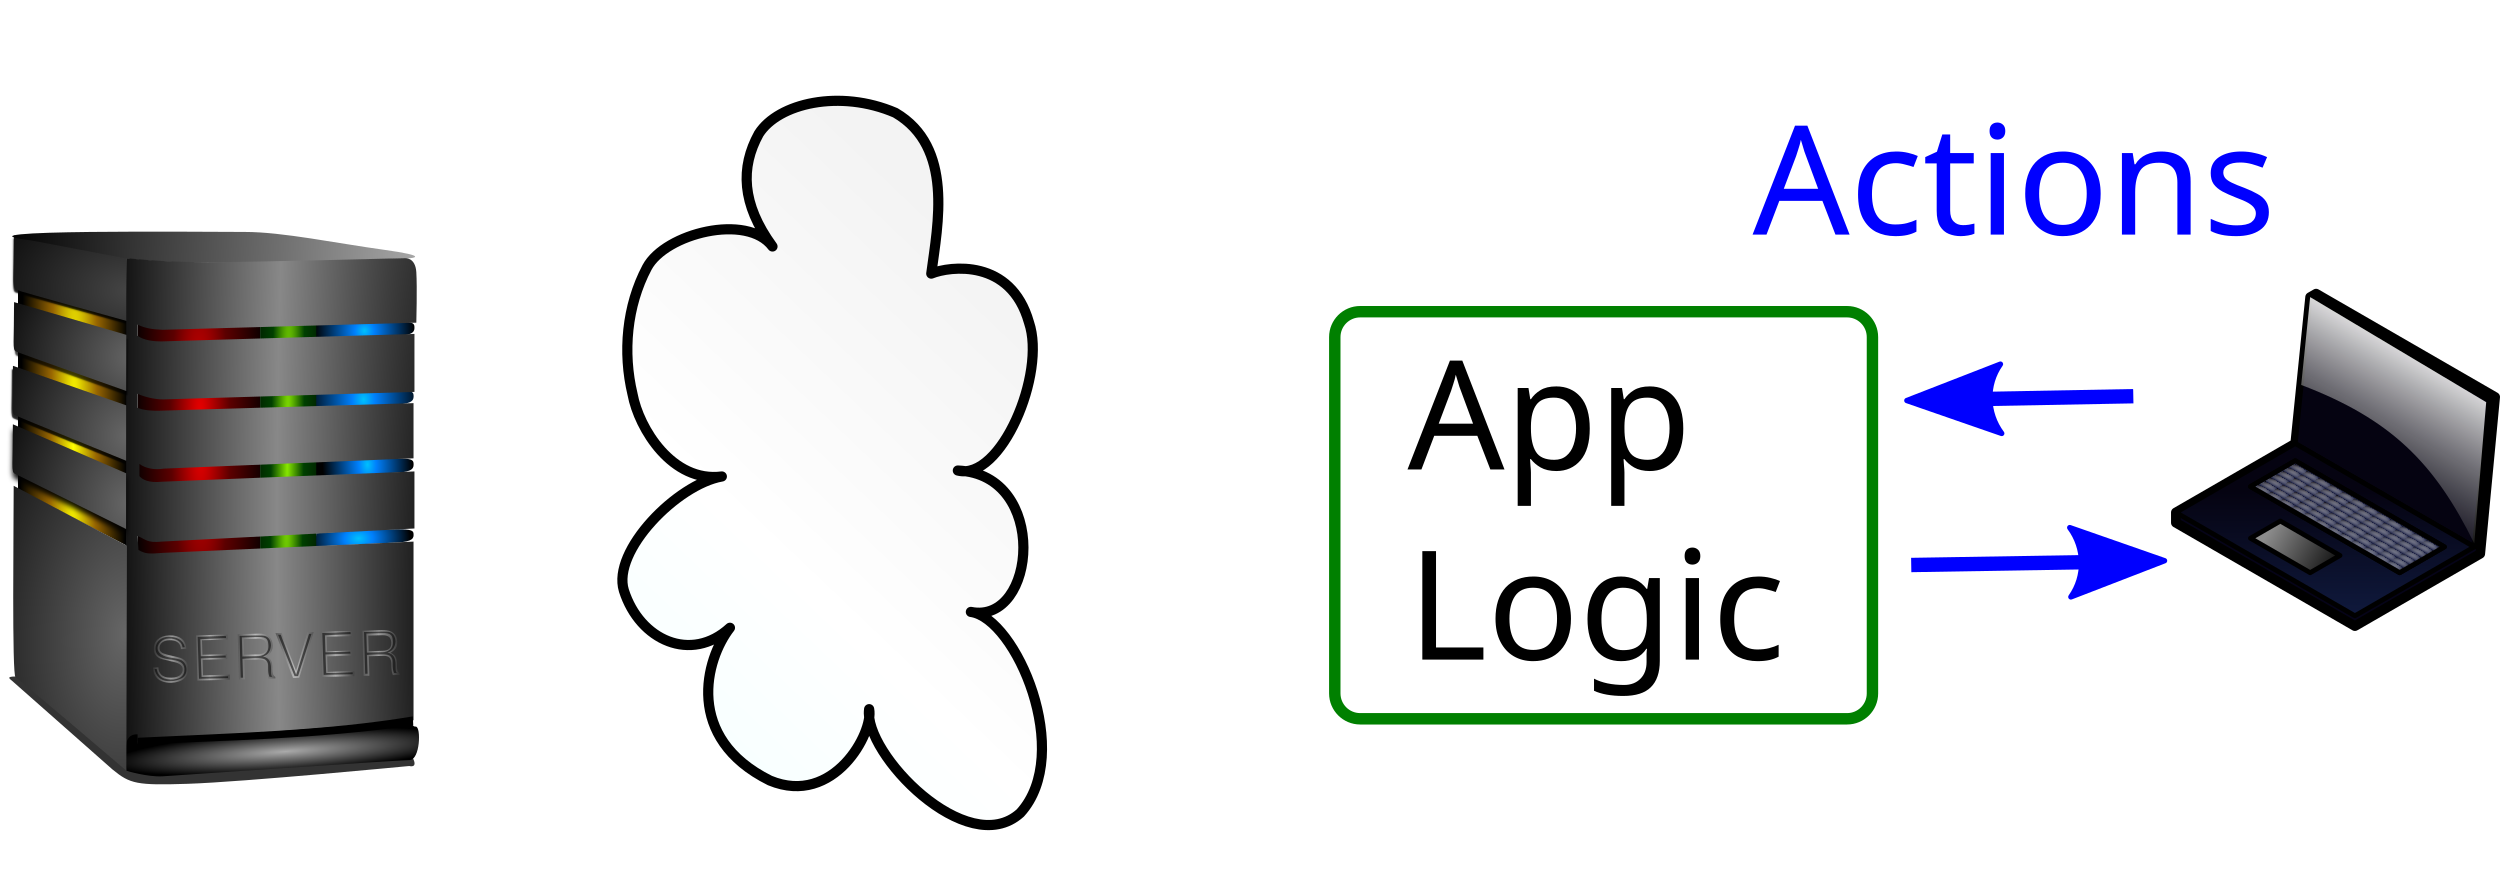
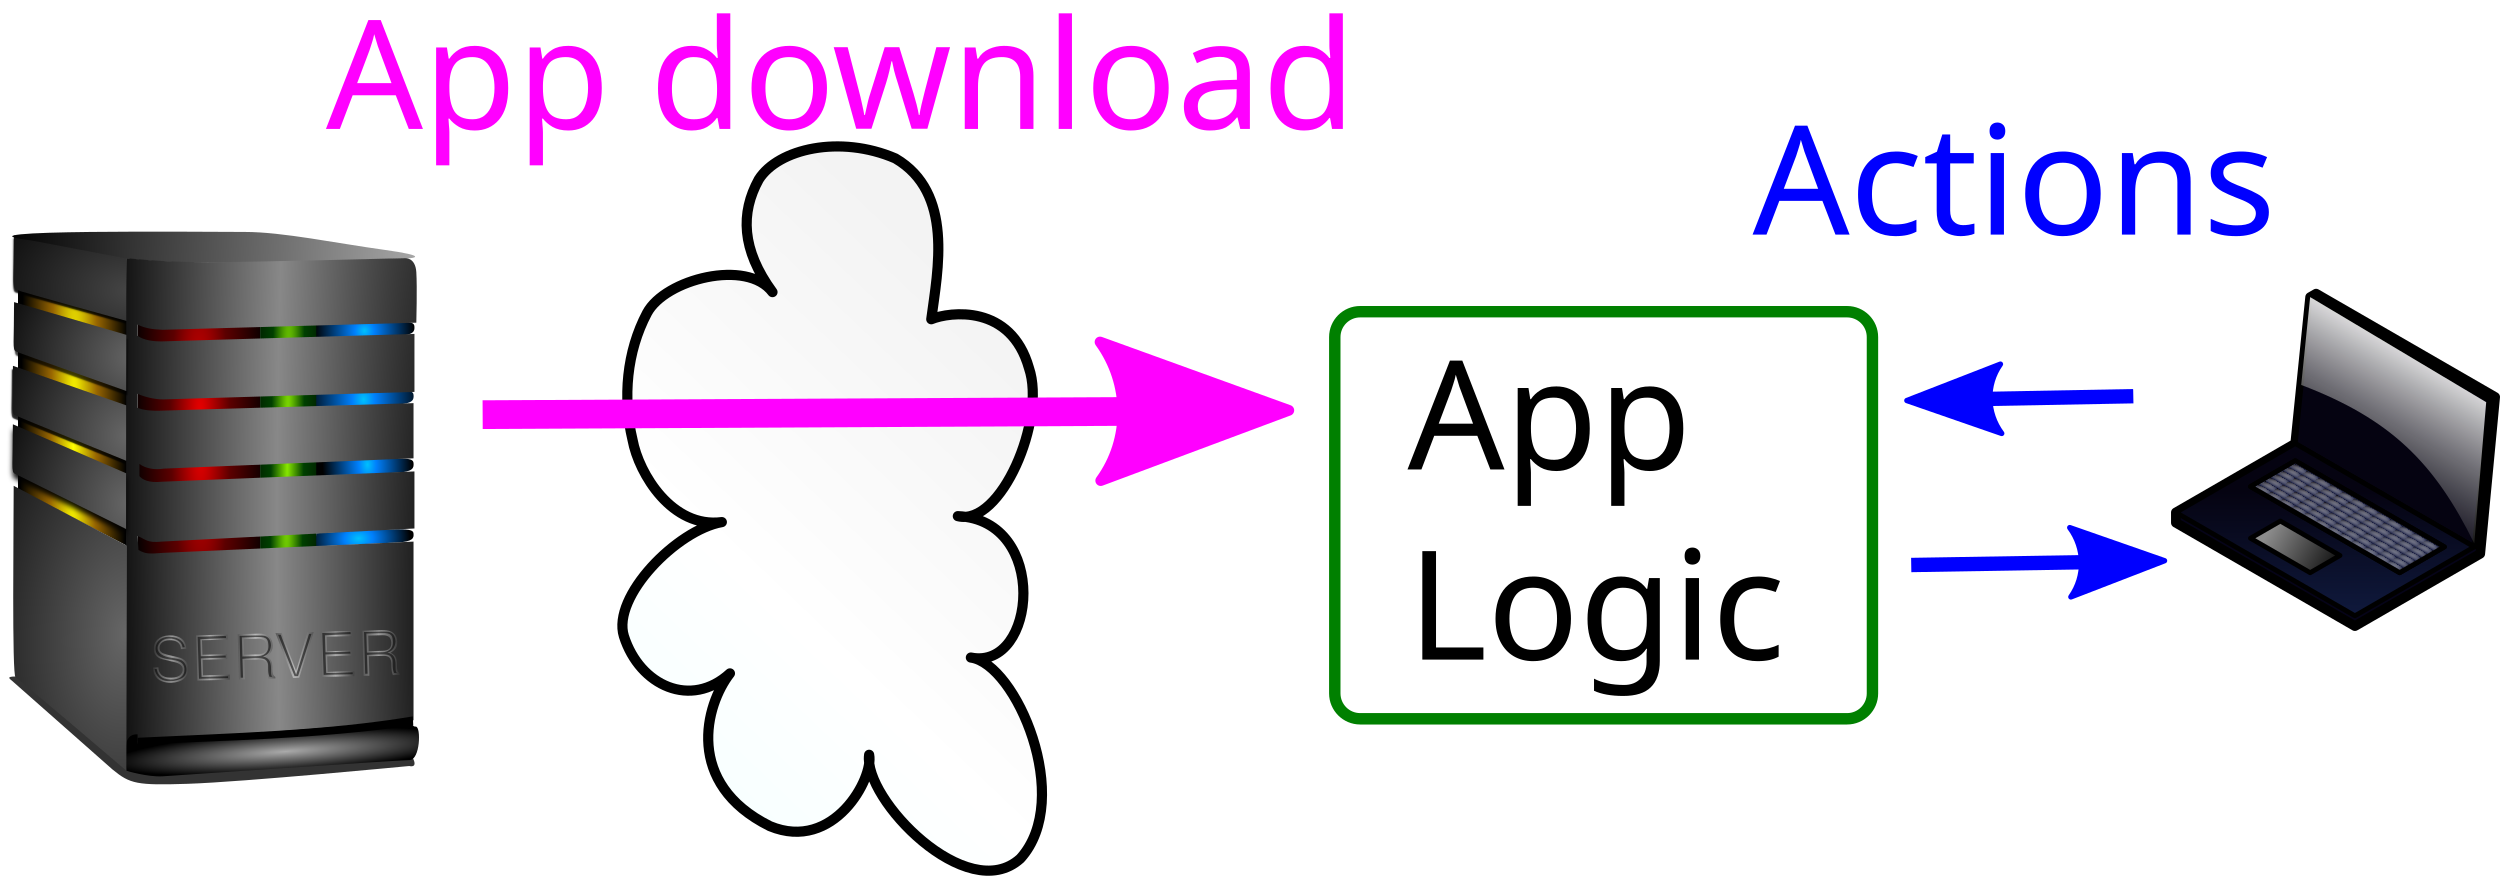
<svg xmlns="http://www.w3.org/2000/svg" xmlns:xlink="http://www.w3.org/1999/xlink" width="173.983mm" height="61.433mm" viewBox="0 0 173.983 61.433" version="1.1" id="svg8">
  <defs id="defs2">
    <marker orient="auto" refY="0" refX="0" id="Arrow2Mend" style="overflow:visible">
      <path id="path1165" style="fill:#0000ff;fill-opacity:1;fill-rule:evenodd;stroke:#0000ff;stroke-width:0.625;stroke-linejoin:round;stroke-opacity:1" d="M 8.719,4.034 -2.207,0.016 8.719,-4.002 c -1.745,2.372 -1.735,5.617 -6e-7,8.035 z" transform="scale(-0.6)" />
    </marker>
-     <linearGradient id="linearGradient854" y2="25.732" gradientUnits="userSpaceOnUse" y1="79.134" gradientTransform="matrix(0,-0.7395382,0.4339278,0,41.82459,78.50583)" x2="-31.204" x1="64.419">
+     <linearGradient id="linearGradient854" y2="25.732" gradientUnits="userSpaceOnUse" y1="79.134" gradientTransform="matrix(0,-0.7395382,0.4339278,0,41.82459,81.68083)" x2="-31.204" x1="64.419">
      <stop id="stop913" style="stop-color:#f3f3f3" offset="0" />
      <stop id="stop855" style="stop-color:#ffffff" offset=".377" />
      <stop id="stop914" style="stop-color:#e6ffff" offset="1" />
    </linearGradient>
    <radialGradient id="radialGradient18549" gradientUnits="userSpaceOnUse" cy="359.04" cx="-141.51" gradientTransform="matrix(0.18271,-17.529,0.96833,0.010096,-589.8,-2081.9)" r="15.346">
      <stop id="stop14248" style="stop-color:#ffff00" offset="0" />
      <stop id="stop14254" style="stop-color:#986601" offset=".434" />
      <stop id="stop14250" style="stop-color:#000000" offset="1" />
    </radialGradient>
    <radialGradient id="radialGradient18546" xlink:href="#linearGradient17308" gradientUnits="userSpaceOnUse" cy="292.56" cx="-147.58" gradientTransform="matrix(1,0,0,1.0316,-38.644,68.261)" r="14.04" />
    <linearGradient id="linearGradient17308">
      <stop id="stop17310" style="stop-color:#00c0fc" offset="0" />
      <stop id="stop17312" style="stop-color:#0080fc" offset=".196" />
      <stop id="stop17314" style="stop-color:#000000" offset="1" />
    </linearGradient>
    <radialGradient id="radialGradient18543" xlink:href="#linearGradient17308" gradientUnits="userSpaceOnUse" cy="311.83" cx="-147.83" gradientTransform="matrix(1.1674,-0.029862,0.040228,1.5726,-26.448,-105.45)" r="14.04" />
    <radialGradient id="radialGradient18540" xlink:href="#linearGradient17308" gradientUnits="userSpaceOnUse" cy="331.56" cx="-125.82" gradientTransform="matrix(-0.89999,0.048949,-0.078972,-1.452,-272.44,895.22)" r="14.04" />
    <radialGradient id="radialGradient18537" gradientUnits="userSpaceOnUse" cy="351.64" cx="-149.23" gradientTransform="matrix(1.0544,-0.043288,0.030509,0.74313,-41.254,160.6)" r="13.806">
      <stop id="stop17298" style="stop-color:#00c0fc" offset="0" />
      <stop id="stop17304" style="stop-color:#0080fc" offset=".277" />
      <stop id="stop17300" style="stop-color:#000000" offset="1" />
    </radialGradient>
    <radialGradient id="radialGradient18534" gradientUnits="userSpaceOnUse" cy="412.35" cx="-189.47" gradientTransform="matrix(1.178,-0.078134,0.0094385,0.1424,10.848,414.69)" r="41.651">
      <stop id="stop17290" style="stop-color:#aaaaaa" offset="0" />
      <stop id="stop17292" style="stop-color:#000000" offset="1" />
    </radialGradient>
    <filter style="color-interpolation-filters:sRGB" id="filter14262">
      <feGaussianBlur id="feGaussianBlur14264" stdDeviation="0.34" />
    </filter>
    <radialGradient id="radialGradient18530" gradientUnits="userSpaceOnUse" cy="324.37" cx="-130.23" gradientTransform="matrix(0.15995,-2.1979,3.1554,0.22963,-1254.4,-1.7423)" r="15.963">
      <stop id="stop13408" style="stop-color:#464646" offset="0" />
      <stop id="stop13410" style="stop-color:#000000" offset="1" />
    </radialGradient>
    <linearGradient id="linearGradient18527" y2="371.94" gradientUnits="userSpaceOnUse" x2="500.93" gradientTransform="matrix(0.68832,0,0,0.68832,-506.69,93.124)" y1="362.3" x1="318.78">
      <stop id="stop13442" stop-color="#4d4d4d" style="stop-color:#000000" offset="0" />
      <stop id="stop13444" stop-color="#b4b4b4" offset="1" />
    </linearGradient>
    <radialGradient id="radialGradient18524" gradientUnits="userSpaceOnUse" cy="368.74" cx="-75.592" gradientTransform="matrix(0.50981,-45.409,1.7358,0.019487,-809.4,-3033.9)" r="7.886">
      <stop id="stop14236" style="stop-color:#88e800" offset="0" />
      <stop id="stop14242" style="stop-color:#004000" offset=".336" />
      <stop id="stop14238" style="stop-color:#000000" offset="1" />
    </radialGradient>
    <radialGradient id="radialGradient18521" gradientUnits="userSpaceOnUse" cy="363.12" cx="-101.24" gradientTransform="matrix(1.1262,-0.0094613,0.0589,7.0108,-139.67,-2148.9)" r="17.211">
      <stop id="stop14216" style="stop-color:#f40000" offset="0" />
      <stop id="stop14244" style="stop-color:#5c0000" offset=".434" />
      <stop id="stop14218" style="stop-color:#000000" offset="1" />
    </radialGradient>
    <radialGradient id="radialGradient18518" gradientUnits="userSpaceOnUse" cy="434.29" cx="-78.293" gradientTransform="matrix(-0.26975,-17.278,2.4341,-0.037973,-1239,-874.72)" r="40.849">
      <stop id="stop13434" style="stop-color:#000000" offset="0" />
      <stop id="stop13436" style="stop-color:#888888" offset=".5" />
      <stop id="stop13438" style="stop-color:#000000" offset="1" />
    </radialGradient>
    <filter style="color-interpolation-filters:sRGB" id="filter14274">
      <feGaussianBlur id="feGaussianBlur14276" stdDeviation="0.344" />
    </filter>
    <radialGradient id="radialGradient18514" xlink:href="#linearGradient13414" gradientUnits="userSpaceOnUse" cy="343.33" cx="-128.03" gradientTransform="matrix(-0.055743,-2.5758,2.7847,-0.060264,-1214,68.43)" r="15.832" />
    <linearGradient id="linearGradient13414">
      <stop id="stop13416" style="stop-color:#666666" offset="0" />
      <stop id="stop13430" style="stop-color:#333333" offset=".5" />
      <stop id="stop13418" style="stop-color:#000000" offset="1" />
    </linearGradient>
    <filter style="color-interpolation-filters:sRGB" id="filter14286">
      <feGaussianBlur id="feGaussianBlur14288" stdDeviation="0.297" />
    </filter>
    <radialGradient id="radialGradient18510" xlink:href="#linearGradient13414" gradientUnits="userSpaceOnUse" cy="362.38" cx="-127.8" gradientTransform="matrix(0.047757,-3.1357,2.752,0.041914,-1244,-16.34)" r="15.97" />
    <filter style="color-interpolation-filters:sRGB" id="filter14314">
      <feGaussianBlur id="feGaussianBlur14316" stdDeviation="0.683" />
    </filter>
    <radialGradient id="radialGradient18506" xlink:href="#linearGradient13414" gradientUnits="userSpaceOnUse" cy="382.7" cx="-137.59" gradientTransform="matrix(0.0058138,-3.4649,2.7133,0.0045528,-1290.2,-59.893)" r="15.97" />
    <radialGradient id="radialGradient18503" xlink:href="#linearGradient13414" gradientUnits="userSpaceOnUse" cy="419.86" cx="-131.75" gradientTransform="matrix(0.36637,-6.3693,3.5179,0.20236,-1682.1,-469.14)" r="15.965" />
    <linearGradient id="linearGradient18499" y2="387.13" xlink:href="#linearGradient17870" gradientUnits="userSpaceOnUse" x2="-207.22" gradientTransform="translate(-38.644,77.517)" y1="387.28" x1="-196.58" />
    <linearGradient id="linearGradient17870">
      <stop id="stop17872" style="stop-color:#333333" offset="0" />
      <stop id="stop17878" style="stop-color:#eeeeee" offset=".5" />
      <stop id="stop17874" style="stop-color:#333333" offset="1" />
    </linearGradient>
    <linearGradient id="linearGradient18496" y2="384.3" xlink:href="#linearGradient17870" gradientUnits="userSpaceOnUse" x2="-185.41" gradientTransform="translate(-38.644,77.517)" y1="384.3" x1="-196.57" />
    <linearGradient id="linearGradient18493" y2="384.01" xlink:href="#linearGradient17870" gradientUnits="userSpaceOnUse" x2="-172.62" gradientTransform="translate(-38.644,77.517)" y1="383.94" x1="-183.88" />
    <linearGradient id="linearGradient18490" y2="380.14" xlink:href="#linearGradient17870" gradientUnits="userSpaceOnUse" x2="-161.48" gradientTransform="translate(-38.644,77.517)" y1="379.99" x1="-172.43" />
    <linearGradient id="linearGradient18487" y2="382.86" xlink:href="#linearGradient17870" gradientUnits="userSpaceOnUse" x2="-150.27" gradientTransform="translate(-38.644,77.517)" y1="382.86" x1="-161.12" />
    <linearGradient id="linearGradient18484" y2="383.03" xlink:href="#linearGradient17870" gradientUnits="userSpaceOnUse" x2="-137.63" gradientTransform="translate(-38.644,77.517)" y1="383.03" x1="-149.58" />
    <linearGradient id="linearGradient3725" y2="1070.1" gradientUnits="userSpaceOnUse" x2="583.03" y1="909.61" x1="583.03">
      <stop id="stop3721" stop-color="#050311" offset="0" />
      <stop id="stop3723" stop-color="#121f48" offset="1" />
    </linearGradient>
    <linearGradient id="linearGradient3733" y2="981.5" gradientUnits="userSpaceOnUse" x2="552.35" y1="946.06" x1="490.98">
      <stop id="stop3283" stop-color="#8c8c8c" offset="0" />
      <stop id="stop3285" stop-color="#1d1d1d" offset="1" />
    </linearGradient>
    <linearGradient id="linearGradient3717" y2="910.63" gradientUnits="userSpaceOnUse" x2="552.35" y1="751.18" x1="644.4">
      <stop id="stop3713" stop-color="#fff" offset="0" />
      <stop id="stop3715" stop-color="#a9a9a7" stop-opacity="0" offset="1" />
    </linearGradient>
    <linearGradient id="linearGradient3741" y2="912.4" xlink:href="#linearGradient3743" spreadMethod="repeat" gradientUnits="userSpaceOnUse" x2="512.46" y1="901.77" x1="506.32" />
    <linearGradient id="linearGradient3743">
      <stop id="stop3745" stop-color="#fff" stop-opacity="0" offset="0" />
      <stop id="stop3747" stop-color="#161b3f" offset="1" />
    </linearGradient>
    <linearGradient id="linearGradient3751" y2="907.09" xlink:href="#linearGradient3743" spreadMethod="repeat" gradientUnits="userSpaceOnUse" x2="509.39" gradientTransform="translate(2e-6,2.4e-5)" y1="901.77" x1="512.46" />
    <marker orient="auto" refY="0" refX="0" id="Arrow2Mend-0" style="overflow:visible">
      <path id="path1165-6" style="fill:#0000ff;fill-opacity:1;fill-rule:evenodd;stroke:#0000ff;stroke-width:0.625;stroke-linejoin:round;stroke-opacity:1" d="M 8.719,4.034 -2.207,0.016 8.719,-4.002 c -1.745,2.372 -1.735,5.617 -6e-7,8.035 z" transform="scale(-0.6)" />
    </marker>
+     <marker orient="auto" refY="0" refX="0" id="Arrow2Mend-0-8" style="overflow:visible">
+       <path id="path1165-6-5" style="fill:#ff00ff;fill-opacity:1;fill-rule:evenodd;stroke:#ff00ff;stroke-width:0.625;stroke-linejoin:round;stroke-opacity:1" d="M 8.719,4.034 -2.207,0.016 8.719,-4.002 c -1.745,2.372 -1.735,5.617 -6e-7,8.035 z" transform="scale(-0.6)" />
+     </marker>
  </defs>
  <g id="layer1" transform="translate(-14.2699,-19.51923)">
-     <path id="path853" style="fill:url(#linearGradient854);fill-rule:evenodd;stroke:#000000;stroke-width:0.708;stroke-linejoin:round" d="m 64.503,52.679 c -3.109,0.547 -7.667,5.171 -6.814,7.941 1.106,3.469 4.683,5.067 7.38,2.588 -1.714,2.193 -3.189,7.666 2.783,10.632 4.45,1.842 7.234,-3.373 6.904,-4.968 -0.424,3.053 6.827,10.573 10.521,7.224 3.754,-4.126 -0.306,-13.576 -3.441,-13.991 4.585,0.92 5.466,-9.58 -0.907,-9.84 2.988,0.75 6.168,-6.743 4.951,-10.305 -1.258,-4.464 -5.505,-3.928 -6.8,-3.399 0.454,-3.434 1.577,-8.81 -2.498,-11.192 -3.851,-1.659 -8.154,-0.673 -9.506,1.464 -1.28,2.328 -1.213,4.873 0.954,7.84 -1.77,-2.355 -7.477,-0.902 -8.731,1.457 -1.424,2.689 -1.702,5.921 -1.009,8.822 0.442,2.391 2.771,6.176 6.215,5.727 z" />
+     <path id="path853" style="fill:url(#linearGradient854);fill-rule:evenodd;stroke:#000000;stroke-width:0.708;stroke-linejoin:round" d="m 64.503,55.854 c -3.109,0.547 -7.667,5.171 -6.814,7.941 1.106,3.469 4.683,5.067 7.38,2.588 -1.714,2.193 -3.189,7.666 2.783,10.632 4.45,1.842 7.234,-3.373 6.904,-4.968 -0.424,3.053 6.827,10.573 10.521,7.224 3.754,-4.126 -0.306,-13.576 -3.441,-13.991 4.585,0.92 5.466,-9.58 -0.907,-9.84 2.988,0.75 6.168,-6.743 4.951,-10.305 -1.258,-4.464 -5.505,-3.928 -6.8,-3.399 0.454,-3.434 1.577,-8.81 -2.498,-11.192 -3.851,-1.659 -8.154,-0.673 -9.506,1.464 -1.28,2.328 -1.213,4.873 0.954,7.84 -1.77,-2.355 -7.477,-0.902 -8.731,1.457 -1.424,2.689 -1.702,5.921 -1.009,8.822 0.442,2.391 2.771,6.176 6.215,5.727 z" />
    <g id="g18552" transform="matrix(0.2477658,0,0,0.2477658,85.77643,-49.14276)">
      <path id="path15769" d="m -284.28,467.14 c -2.64,0.017 -1.638,0.608 -0.927,1.227 l 28.231,24.916 c 4.936,4.049 6.797,4.461 21.072,4.001 15.495,-0.499 62.26,-5.001 62.26,-5.001 0,0 2.5,0.75 1,-2.25 -1.5,-3.001 -111.64,-22.892 -111.64,-22.892 z" style="fill:#333333;fill-rule:evenodd" />
      <path id="path15771" d="m -283.55,358.25 v 56.322 l 30.593,15.843 0.099,-63.247 -30.692,-8.917 z" style="fill:url(#radialGradient18549);fill-rule:evenodd" />
      <path id="path15773" d="m -200.27,368.31 c 0.699,0 15.615,-0.814 23.441,-0.831 3.996,-0.009 4.556,0.402 4.622,1.341 0.085,1.21 0.015,2.423 -4.657,2.659 -3.607,0.183 -9.903,0.53 -22.938,1.196 l -0.468,-4.366 z" style="fill:url(#radialGradient18546);fill-rule:evenodd" />
      <path id="path15775" d="m -200.51,387.58 c 0.699,0 15.615,-0.814 23.441,-0.831 3.996,-0.009 4.556,0.402 4.622,1.341 0.085,1.21 0.015,2.423 -4.657,2.659 -3.607,0.183 -9.903,0.53 -22.938,1.196 l -0.468,-4.366 z" style="fill:url(#radialGradient18543);fill-rule:evenodd" />
      <path id="path15777" d="m -200.51,406.73 c 0.699,0 15.615,-0.814 23.441,-0.831 3.996,-0.009 4.556,0.402 4.622,1.341 0.085,1.209 0.015,2.423 -4.657,2.659 -3.607,0.183 -9.903,0.53 -22.938,1.196 l -0.468,-4.366 z" style="fill:url(#radialGradient18540);fill-rule:evenodd" />
      <path id="path15779" d="m -199.78,426.9 c 0.699,0 14.884,-1.096 22.709,-1.112 3.996,-0.008 4.556,0.374 4.622,1.246 0.085,1.124 0.015,2.252 -4.657,2.472 -3.607,0.17 -9.903,0.493 -22.938,1.112 l 0.264,-3.719 z" style="fill:url(#radialGradient18537);fill-rule:evenodd" />
      <path id="path15781" d="m -252.96,481.79 c 5.253,-2.127 6.292,-0.912 2.988,3.748 l 77.388,-6.103 c 0,0 -0.763,1.78 0.763,1.78 1.526,0 1.271,9.408 -1.78,9.408 -3.051,0 -69.28,4.554 -69.28,4.554 -4.244,0.261 -10.244,-1.542 -10.244,-1.585 6.4e-4,-1.996 -2.545,-10.786 0.162,-11.803 z" style="fill:url(#radialGradient18534);fill-rule:evenodd" />
      <path id="path15783" style="opacity:0.901;fill:#000000;fill-rule:evenodd;filter:url(#filter14262)" d="m -284.81,344.02 c 0,11.562 -0.526,14.715 0.526,15.241 1.051,0.526 31.27,8.835 31.27,8.835 l -0.2,-17.836 -31.595,-6.24 z" />
      <path id="path15785" d="m -284.65,343.25 c 0,11.562 -0.526,14.715 0.526,15.241 1.051,0.526 31.27,8.835 31.27,8.835 l -0.2,-17.836 -31.595,-6.24 z" style="fill:url(#radialGradient18530);fill-rule:evenodd" />
      <path id="path15787" d="m -279.93,344.64 24.963,4.73 c 0,0 5.255,1.577 28.642,1.577 23.387,0 53.079,-1.314 53.079,-1.314 0,0 5.781,-0.526 -7.62,-2.365 -13.401,-1.839 -28.379,-4.993 -38.89,-4.993 -10.511,0 -85.662,-0.788 -60.174,2.365 z" style="fill:url(#linearGradient18527);fill-rule:evenodd" />
      <path id="path15789" d="m -199.78,366.18 v 71.992 l -15.772,-1.577 v -71.992 z" style="fill:url(#radialGradient18524)" />
      <rect id="rect15791" style="fill:url(#radialGradient18521)" height="71.999" width="34.422" y="364.61" x="-249.97" />
      <path id="path15793" d="m -253.13,349.62 c 0,0 9.515,1.145 22.916,1.145 13.401,0 55.393,-1.136 55.393,-1.136 0,0 2.89,-0.263 3.153,3.942 0.263,4.204 0,14.19 0,14.19 l -71.207,1.993 c -2.89,-0.106 -4.993,-0.411 -7.095,-1.468 v 3.153 c 1.664,1.193 4.117,1.597 6.832,1.577 l 70.946,-2.102 v 16.292 l -70.422,2.102 c -2.644,0.077 -5.84,-0.858 -7.357,-1.577 v 3.942 c 1.462,0.611 3.754,0.94 7.095,0.788 l 70.422,-2.102 v 15.503 l -70.161,2.89 c -2.65,0.438 -5.128,-0.073 -6.832,-1.314 v 3.416 c 0.856,1.017 2.649,1.96 6.306,1.577 l 70.946,-2.89 v 16.029 l -70.946,3.679 c -4.27,0.453 -4.569,-0.691 -6.832,-1.577 l 0.263,3.942 c 1.868,0.993 2.442,1.188 7.095,0.788 l 70.161,-3.153 v 50.188 l -70.946,5.781 -6.569,0.788 v -2.628 c -1.835,-0.064 -3.362,0.871 -3.275,4.268 l 0.117,-138.02 z" style="fill:url(#radialGradient18518);fill-rule:evenodd" />
      <path id="path15795" style="opacity:0.753;fill:#000000;fill-rule:evenodd;filter:url(#filter14274)" d="m -284.35,363.21 c 0,11.562 -0.526,13.338 0.526,13.864 1.051,0.526 30.97,11.099 30.97,11.099 l 0.036,-15.767 -31.532,-9.197 z" />
      <path id="path15797" d="m -284.65,361.98 c 0,11.562 -0.526,13.338 0.526,13.864 1.051,0.526 30.97,11.099 30.97,11.099 l 0.036,-15.767 -31.532,-9.197 z" style="fill:url(#radialGradient18514);fill-rule:evenodd" />
      <path id="path15799" style="opacity:0.852;fill:#000000;fill-rule:evenodd;filter:url(#filter14286)" d="m -285.28,380.8 c 0,11.562 -0.526,13.338 0.526,13.864 1.051,0.526 31.269,12.801 31.269,12.801 l 0.013,-15.569 -31.808,-11.096 z" />
      <path id="path15801" d="m -284.97,379.88 c 0,11.562 -0.526,13.338 0.526,13.864 1.051,0.526 31.269,12.801 31.269,12.801 l 0.013,-15.569 -31.808,-11.096 z" style="fill:url(#radialGradient18510);fill-rule:evenodd" />
      <path id="path15803" style="opacity:0.922;fill:#000000;fill-rule:evenodd;filter:url(#filter14314)" d="m -284.99,397.69 c 0,11.562 -0.526,13.338 0.526,13.864 1.051,0.526 31.269,15.555 31.269,15.555 l 0.013,-15.668 -31.808,-13.751 z" />
      <path id="path15805" d="m -284.99,396.3 c 0,11.562 -0.526,13.338 0.526,13.864 1.051,0.526 31.269,15.555 31.269,15.555 l 0.013,-15.668 -31.808,-13.751 z" style="fill:url(#radialGradient18506);fill-rule:evenodd" />
      <path id="path15807" d="m -284.76,413.58 c 0,11.562 -0.526,53.285 0.526,53.81 1.051,0.526 31.115,26.205 31.115,26.205 l 0.159,-63.183 -31.799,-16.832 z" style="fill:url(#radialGradient18503);fill-rule:evenodd" />
      <path id="path15809" d="m -249.97,484.35 c 26.544,-1.285 53.016,-1.933 77.331,-6.003 l 0.111,2.545 c -28.455,3.925 -51.998,4.151 -77.441,5.339 V 484.35 Z" style="fill:#000000;fill-rule:evenodd" />
      <path id="path17682" style="opacity:0.543;fill:url(#linearGradient18499)" d="m -240.45,467.47 c 0.651,-0.018 1.2,-0.109 1.649,-0.273 0.449,-0.164 0.774,-0.371 0.977,-0.62 0.214,-0.25 0.358,-0.493 0.433,-0.727 0.086,-0.247 0.125,-0.503 0.118,-0.771 -0.027,-0.964 -0.825,-1.628 -2.393,-1.991 l -3.178,-0.748 c -1.673,-0.383 -2.532,-1.347 -2.575,-2.893 -0.032,-1.15 0.343,-2.068 1.126,-2.752 0.794,-0.697 1.889,-1.065 3.283,-1.104 1.464,-0.041 2.612,0.275 3.445,0.95 0.832,0.663 1.272,1.615 1.319,2.858 l -1.534,0.043 c -0.035,-0.825 -0.331,-1.45 -0.89,-1.876 -0.559,-0.438 -1.343,-0.642 -2.354,-0.614 -0.86,0.024 -1.545,0.241 -2.057,0.651 -0.5,0.409 -0.741,0.934 -0.723,1.573 0.014,0.488 0.181,0.867 0.503,1.137 0.322,0.27 0.869,0.499 1.641,0.686 l 3.213,0.764 c 0.866,0.208 1.54,0.585 2.02,1.129 0.492,0.544 0.749,1.206 0.771,1.984 0.009,0.337 -0.028,0.675 -0.111,1.015 -0.072,0.328 -0.219,0.675 -0.442,1.041 -0.223,0.355 -0.51,0.671 -0.863,0.949 -0.353,0.277 -0.829,0.512 -1.428,0.703 -0.588,0.191 -1.259,0.297 -2.014,0.318 -0.476,0.013 -0.936,-0.014 -1.38,-0.083 -0.432,-0.058 -0.877,-0.179 -1.336,-0.364 -0.459,-0.196 -0.855,-0.447 -1.19,-0.751 -0.334,-0.316 -0.62,-0.738 -0.855,-1.267 -0.224,-0.529 -0.352,-1.141 -0.383,-1.838 l 1.534,-0.043 0.002,0.087 c 0.01,0.36 0.072,0.696 0.185,1.006 0.125,0.31 0.314,0.613 0.566,0.908 0.264,0.295 0.643,0.528 1.136,0.701 0.504,0.16 1.099,0.231 1.785,0.211" />
      <path id="path17684" style="opacity:0.543;fill:url(#linearGradient18496)" d="m -231.71,462.46 0.122,4.357 7.493,-0.21 0.04,1.429 -9.114,0.256 -0.357,-12.704 8.8,-0.247 0.04,1.429 -7.18,0.202 0.114,4.06 6.918,-0.194 0.04,1.429 -6.918,0.194" />
      <path id="path17686" style="opacity:0.543;fill:url(#linearGradient18493)" d="m -213.93,461.48 c 0.376,0.152 0.69,0.335 0.94,0.549 0.262,0.214 0.449,0.458 0.561,0.734 0.124,0.276 0.207,0.535 0.249,0.778 0.042,0.243 0.067,0.533 0.077,0.87 0.003,0.105 10e-4,0.256 -0.005,0.454 0.006,0.198 0.01,0.343 0.012,0.436 0.013,0.476 0.077,0.876 0.191,1.198 0.114,0.322 0.324,0.584 0.632,0.784 l 0.011,0.401 -1.969,0.055 c -0.247,-0.528 -0.383,-1.216 -0.407,-2.064 l -0.032,-1.133 c -0.022,-0.778 -0.206,-1.343 -0.553,-1.694 -0.347,-0.362 -0.881,-0.533 -1.601,-0.513 l -4.182,0.117 0.154,5.472 -1.621,0.045 -0.357,-12.704 5.855,-0.164 c 1.243,-0.035 2.204,0.235 2.883,0.808 0.69,0.562 1.05,1.389 1.081,2.481 0.02,0.72 -0.12,1.323 -0.42,1.808 -0.3,0.485 -0.8,0.912 -1.499,1.28 m 0.235,-2.814 c -0.024,-0.836 -0.26,-1.405 -0.711,-1.707 -0.45,-0.301 -1.065,-0.441 -1.843,-0.419 l -3.921,0.11 0.123,4.374 3.921,-0.11 c 0.86,-0.024 1.482,-0.216 1.867,-0.576 0.397,-0.36 0.585,-0.917 0.563,-1.673" />
      <path id="path17688" style="opacity:0.543;fill:url(#linearGradient18490)" d="m -204.56,467.49 -1.743,0.049 -4.922,-12.576 1.743,-0.049 4.031,10.647 3.218,-10.851 1.725,-0.048 -4.052,12.828" />
      <path id="path17690" style="opacity:0.543;fill:url(#linearGradient18487)" d="m -196.72,461.48 0.122,4.357 7.493,-0.21 0.04,1.429 -9.114,0.256 -0.357,-12.704 8.8,-0.247 0.04,1.429 -7.18,0.202 0.114,4.06 6.918,-0.194 0.04,1.429 -6.918,0.194" />
      <path id="path17692" style="opacity:0.543;fill:url(#linearGradient18484)" d="m -178.94,460.49 c 0.376,0.152 0.69,0.335 0.94,0.549 0.262,0.214 0.449,0.458 0.561,0.734 0.124,0.276 0.207,0.535 0.249,0.778 0.042,0.243 0.067,0.533 0.077,0.87 0.003,0.105 0.001,0.256 -0.005,0.454 0.006,0.198 0.01,0.343 0.012,0.436 0.013,0.476 0.077,0.876 0.191,1.198 0.114,0.322 0.324,0.584 0.632,0.784 l 0.011,0.401 -1.969,0.055 c -0.247,-0.528 -0.383,-1.216 -0.407,-2.064 l -0.032,-1.133 c -0.022,-0.778 -0.206,-1.343 -0.553,-1.694 -0.347,-0.362 -0.881,-0.533 -1.601,-0.513 l -4.182,0.117 0.154,5.472 -1.621,0.045 -0.357,-12.704 5.855,-0.164 c 1.243,-0.035 2.204,0.235 2.883,0.808 0.69,0.562 1.05,1.389 1.081,2.481 0.02,0.72 -0.12,1.323 -0.42,1.808 -0.3,0.485 -0.8,0.912 -1.499,1.28 m 0.235,-2.814 c -0.024,-0.836 -0.26,-1.405 -0.711,-1.707 -0.45,-0.301 -1.065,-0.441 -1.843,-0.419 l -3.921,0.11 0.123,4.374 3.921,-0.11 c 0.86,-0.024 1.482,-0.216 1.867,-0.576 0.397,-0.36 0.585,-0.917 0.563,-1.673" />
      <path id="path17730" d="m -224.54,467.6 v -0.536 l -7.451,0.209 -0.209,-5.216 7.034,-0.238 -0.06,-0.566 -6.974,0.209 -0.149,-4.799 7.243,-0.328 -0.06,-0.596 -7.928,0.268 0.387,11.773 z" style="opacity:0.543;fill:#000000" />
      <path id="path17728" d="m -210.5,455.42 0.749,-0.021 4.328,11.237 3.621,-11.466 0.687,-0.021 -3.767,11.882 -0.978,0.042 z" style="opacity:0.543;fill:#000000" />
      <path id="path17696" d="m -241.23,455.98 c -2.099,-0.003 -4.007,1.561 -3.624,3.916 0.345,2.121 3.11,2.347 4.773,2.588 2.222,0.321 3.516,1.073 3.258,3.167 -0.301,2.447 -3.624,2.655 -5.582,2.073 -1.173,-0.349 -2.028,-1.448 -2.173,-2.657 -0.24,-0.037 -0.598,-0.036 -0.598,-0.036 0.777,4.173 5.216,3.923 7.693,2.547 1.942,-1.141 1.517,-4.468 -0.537,-5.175 -1.931,-0.664 -4.552,-0.403 -5.905,-2.05 -1.199,-1.461 0.329,-3.523 2.05,-3.801 1.824,-0.295 4.277,0.305 4.538,2.388 0.29,0.052 0.616,-0.081 0.616,-0.081 -0.487,-2.105 -2.383,-2.876 -4.509,-2.879 z" style="opacity:0.543;fill:#000000" />
      <path id="path17700" d="m -221.32,455.74 c 0.107,3.908 0.322,11.725 0.322,11.725 l 0.666,-0.004 -0.182,-5.282 c 0,0 1.764,-0.146 2.705,-0.149 2.869,-0.021 3.829,-0.119 4.392,1.276 0.319,0.791 -0.152,2.418 0.519,3.936 l 0.796,-0.024 c -1.02,-0.723 0.849,-5.001 -2.629,-5.701 1.52,-0.433 2.16,-1.684 2.242,-3.143 -0.067,-1.353 -0.662,-2.708 -2.498,-2.733 -2.104,-0.114 -4.227,0.091 -6.335,0.1 z m 5.068,0.307 c 2.789,-0.087 2.937,0.803 3.041,2.442 0.104,2.884 -2.733,2.91 -2.733,2.91 l -4.576,0.131 c 0,0 -0.099,-3.573 -0.154,-5.359 1.474,-0.045 2.949,-0.082 4.423,-0.123 z" style="opacity:0.543;fill:#000000" />
      <path id="path17732" style="opacity:0.543;fill:#000000" d="m -186.35,454.65 c 0.107,3.908 0.322,11.725 0.322,11.725 l 0.666,-0.004 -0.182,-5.282 c 0,0 1.764,-0.146 2.705,-0.149 2.869,-0.021 3.829,-0.119 4.392,1.276 0.319,0.791 -0.152,2.418 0.519,3.936 l 0.796,-0.024 c -1.02,-0.723 0.849,-5.001 -2.629,-5.701 1.52,-0.433 2.16,-1.684 2.242,-3.143 -0.067,-1.353 -0.662,-2.708 -2.498,-2.733 -2.104,-0.114 -4.227,0.091 -6.335,0.1 z m 5.068,0.307 c 2.789,-0.087 2.937,0.803 3.041,2.442 0.104,2.884 -2.733,2.91 -2.733,2.91 l -4.576,0.131 c 0,0 -0.099,-3.573 -0.154,-5.359 1.474,-0.045 2.949,-0.082 4.423,-0.123 z" />
      <path id="path17734" style="opacity:0.543;fill:#000000" d="m -189.53,466.5 v -0.536 l -7.451,0.209 -0.209,-5.216 7.034,-0.238 -0.06,-0.566 -6.974,0.209 -0.149,-4.799 7.243,-0.328 -0.06,-0.596 -7.928,0.268 0.387,11.773 z" />
    </g>
    <g id="layer1-5" transform="matrix(0.06766523,0,0,0.06766523,139.1196,-7.875899)" style="fill-rule:evenodd">
      <path id="path3222" d="m 537,706.89 -6.13,3.54 -15.35,150.59 -122.74,70.87 v 10.63 L 576.9,1048.8 705.78,974.41 721.12,813.19 Z" style="fill:#050318;stroke:#000000;stroke-width:10;stroke-linecap:round;stroke-linejoin:round" />
      <path id="path3216" d="M 515.52,861.02 699.64,967.32 714.98,816.73 530.87,710.43 Z" style="fill:#050311;stroke:#000000;stroke-width:5;stroke-linecap:round;stroke-linejoin:round" />
      <path id="path3218" d="M 699.64,967.32 515.52,861.02 392.78,931.89 576.9,1038.2 Z" style="fill:url(#linearGradient3725);stroke:#000000;stroke-width:5;stroke-linecap:round;stroke-linejoin:round" />
      <path id="path3224" d="m 530.87,993.9 30.68,-17.72 -61.37,-35.43 -30.69,17.71 z" style="fill:url(#linearGradient3733);stroke:#000000;stroke-width:5;stroke-linecap:round;stroke-linejoin:round" />
      <path id="path3709" d="m 521.66,800.79 c 92.06,34.96 137.33,80.16 177.98,162.99 L 711.91,818.5 530.87,710.43 Z" style="fill:url(#linearGradient3717)" />
      <path id="path3226" d="m 515.52,878.74 -46.03,26.57 153.43,88.59 46.03,-26.58 z" style="fill:url(#linearGradient3741);stroke:#000000;stroke-width:5;stroke-linecap:round;stroke-linejoin:round" />
      <path id="path3749" d="m 515.52,878.74 -46.03,26.57 153.43,88.59 46.03,-26.58 z" style="fill:url(#linearGradient3751);stroke:#000000;stroke-width:5;stroke-linecap:round;stroke-linejoin:round" />
    </g>
    <flowRoot xml:space="preserve" id="flowRoot1116" style="font-style:normal;font-weight:normal;font-size:40px;line-height:1.25;font-family:sans-serif;letter-spacing:0px;word-spacing:0px;fill:#000000;fill-opacity:1;stroke:none" transform="scale(0.2645833)">
      <flowRegion id="flowRegion1118">
        <rect id="rect1120" width="139.401" height="94.954" x="205.061" y="168.936" />
      </flowRegion>
      <flowPara id="flowPara1122" />
    </flowRoot>
    <rect style="fill:#008000;fill-opacity:0;stroke:#008000;stroke-width:0.794;stroke-linecap:square;stroke-linejoin:miter;stroke-miterlimit:4;stroke-dasharray:none;stroke-dashoffset:0;stroke-opacity:1" id="rect1124" width="37.418" height="28.331" x="107.162" y="41.212" rx="1.767" />
    <text xml:space="preserve" style="font-style:normal;font-weight:normal;font-size:10.583px;line-height:1.25;font-family:sans-serif;letter-spacing:0px;word-spacing:0px;fill:#000000;fill-opacity:1;stroke:none;stroke-width:0.265" x="112.224" y="52.192" id="text1128">
      <tspan id="tspan1126" x="112.224" y="52.192" style="stroke-width:0.265">App</tspan>
      <tspan x="112.224" y="65.421" style="stroke-width:0.265" id="tspan1130">Logic</tspan>
    </text>
    <path style="fill:#0000ff;stroke:#0000ff;stroke-width:1;stroke-linecap:butt;stroke-linejoin:miter;stroke-miterlimit:4;stroke-dasharray:none;stroke-opacity:1;marker-end:url(#Arrow2Mend)" d="m 162.733,47.092 -14.433,0.267" id="path1136" />
    <path style="fill:#0000ff;stroke:#0000ff;stroke-width:1;stroke-linecap:butt;stroke-linejoin:miter;stroke-miterlimit:4;stroke-dasharray:none;stroke-opacity:1;marker-end:url(#Arrow2Mend-0)" d="m 147.278,58.84 16.303,-0.267" id="path1136-2" />
    <text xml:space="preserve" style="font-style:normal;font-weight:normal;font-size:10.583px;line-height:1.25;font-family:sans-serif;letter-spacing:0px;word-spacing:0px;fill:#0000ff;fill-opacity:1;stroke:none;stroke-width:0.265" x="136.238" y="35.845" id="text1933">
      <tspan id="tspan1931" x="136.238" y="35.845" style="fill:#0000ff;stroke-width:0.265">Actions</tspan>
    </text>
+     <path style="fill:#ff00ff;stroke:#ff00ff;stroke-width:2;stroke-linecap:butt;stroke-linejoin:miter;stroke-miterlimit:4;stroke-dasharray:none;stroke-opacity:1;marker-end:url(#Arrow2Mend-0-8)" d="M 47.859,48.377 101.313,48.109" id="path1136-2-0" />
+     <text xml:space="preserve" style="font-style:normal;font-weight:normal;font-size:10.583px;line-height:1.25;font-family:sans-serif;letter-spacing:0px;word-spacing:0px;fill:#ff00ff;fill-opacity:1;stroke:none;stroke-width:0.265" x="36.954" y="28.493" id="text1933-5">
+       <tspan id="tspan1931-8" x="36.954" y="28.493" style="fill:#ff00ff;stroke-width:0.265">App download</tspan>
+     </text>
  </g>
</svg>
